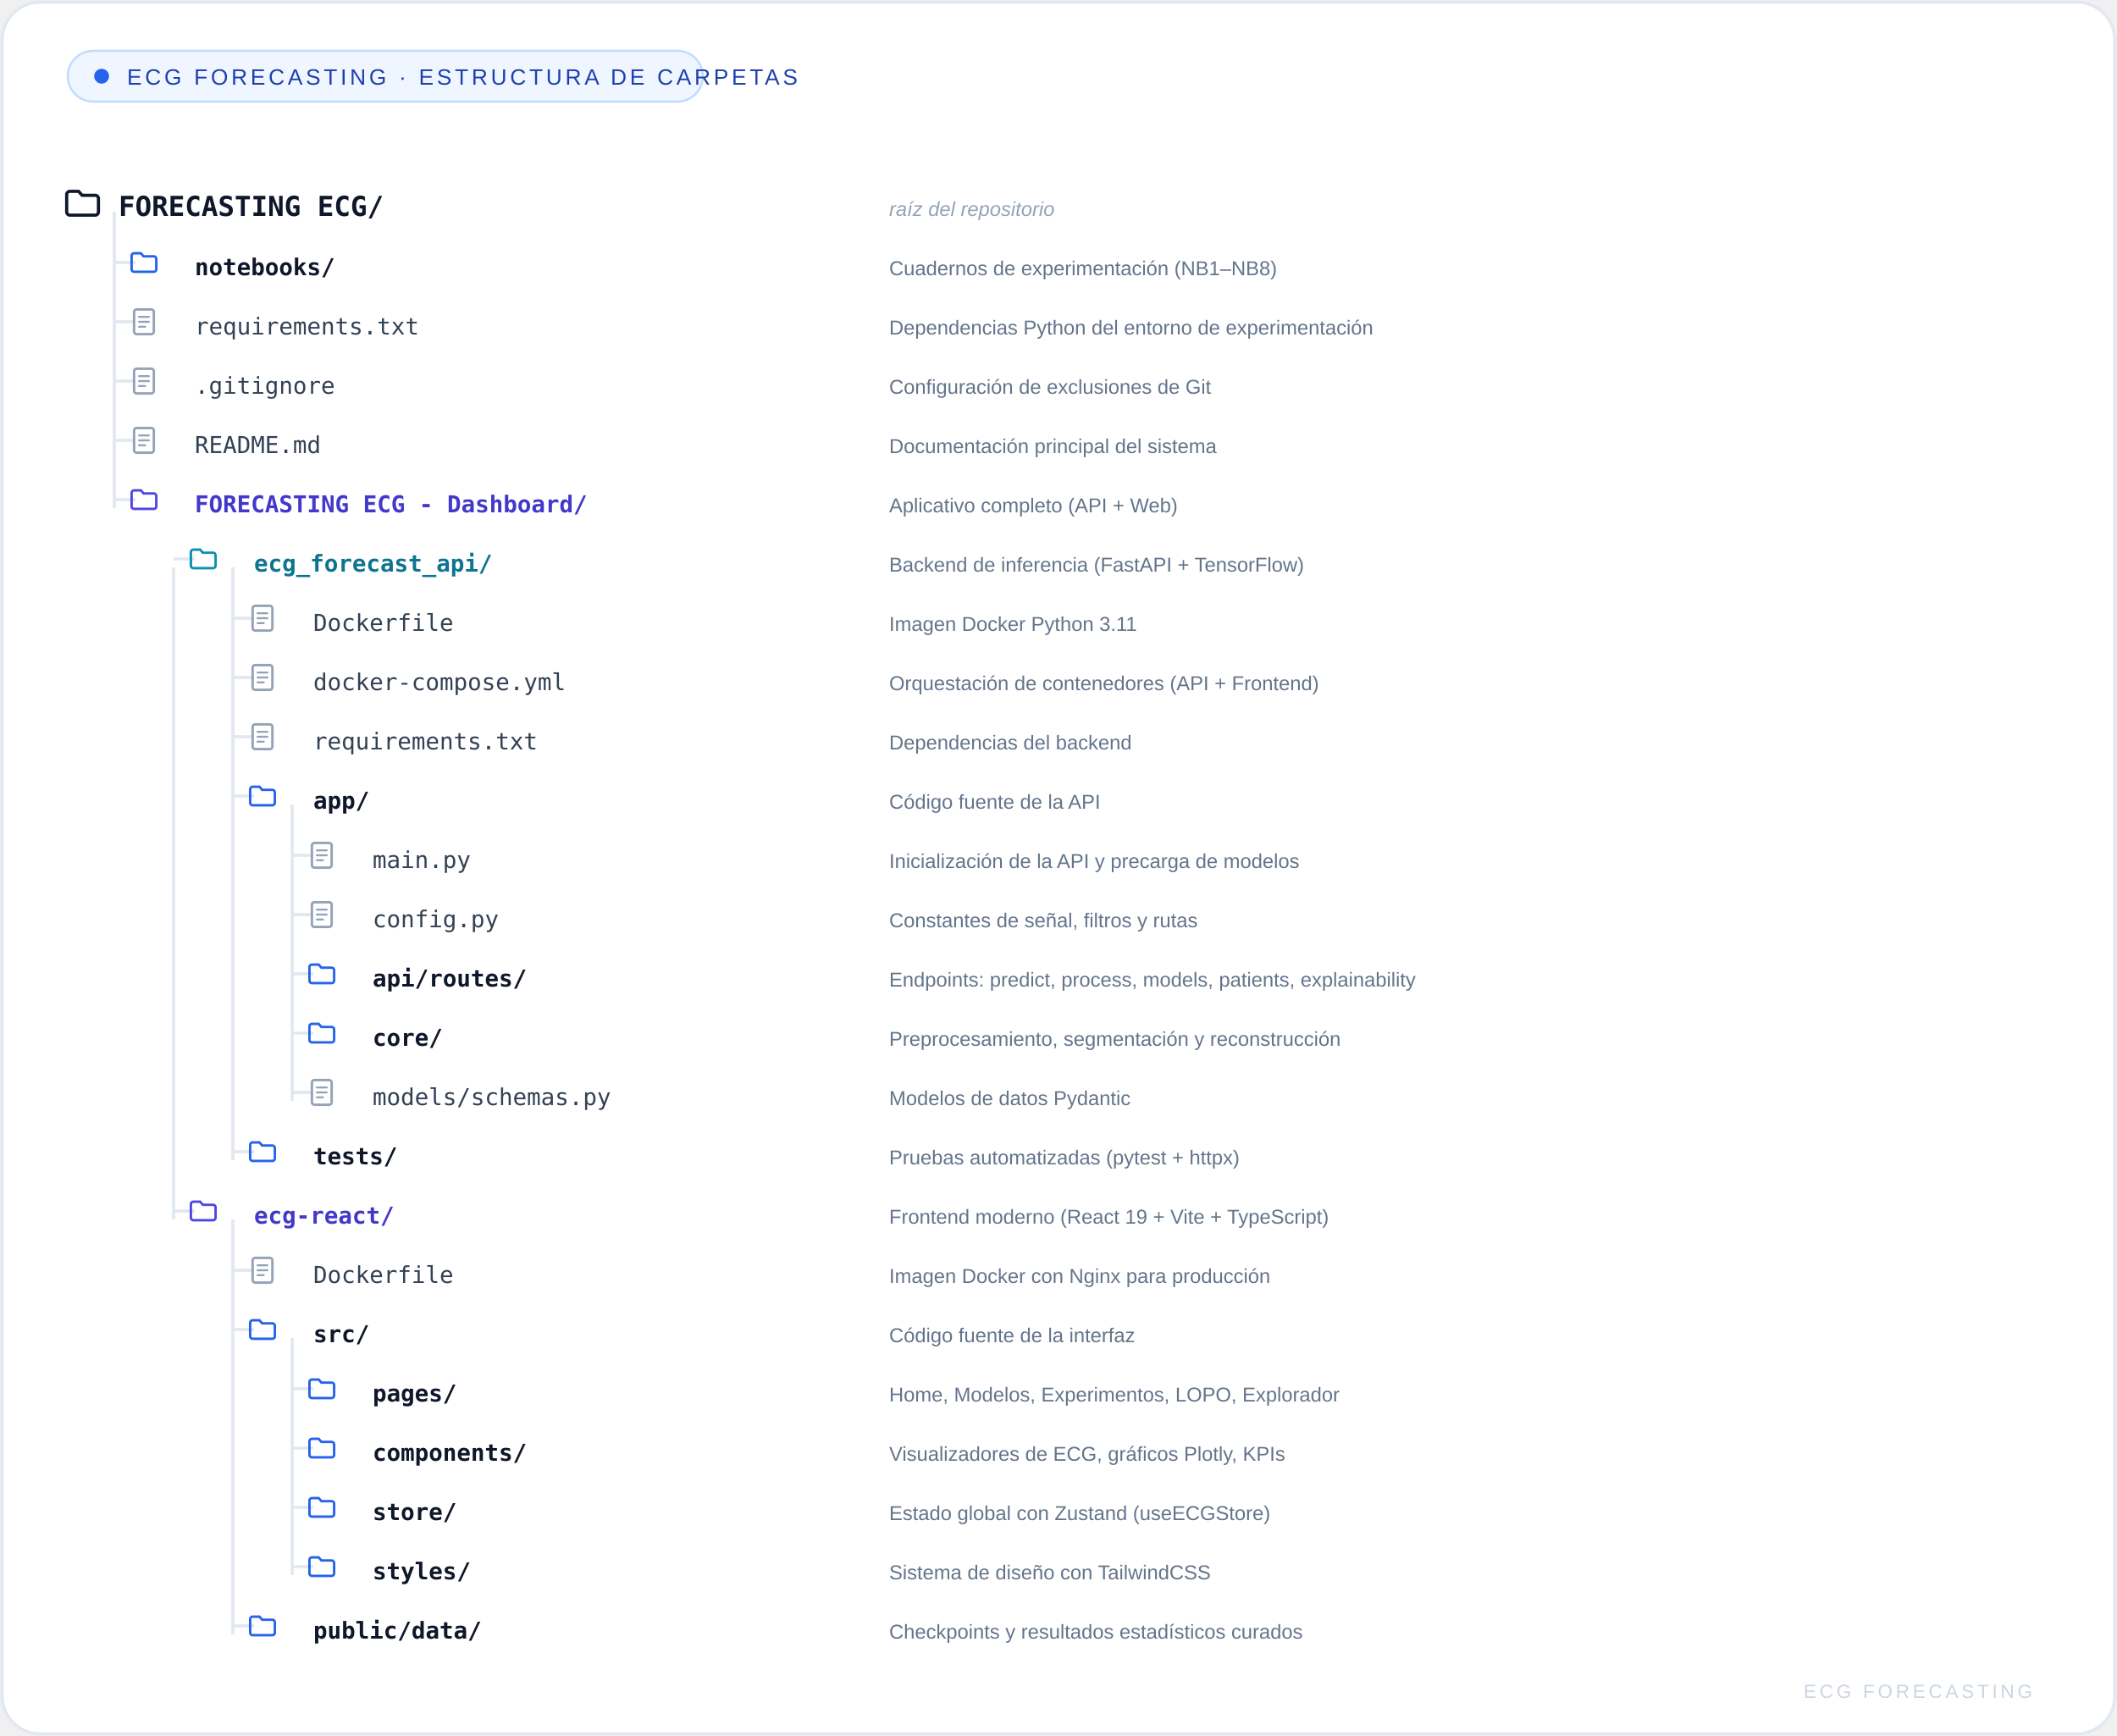
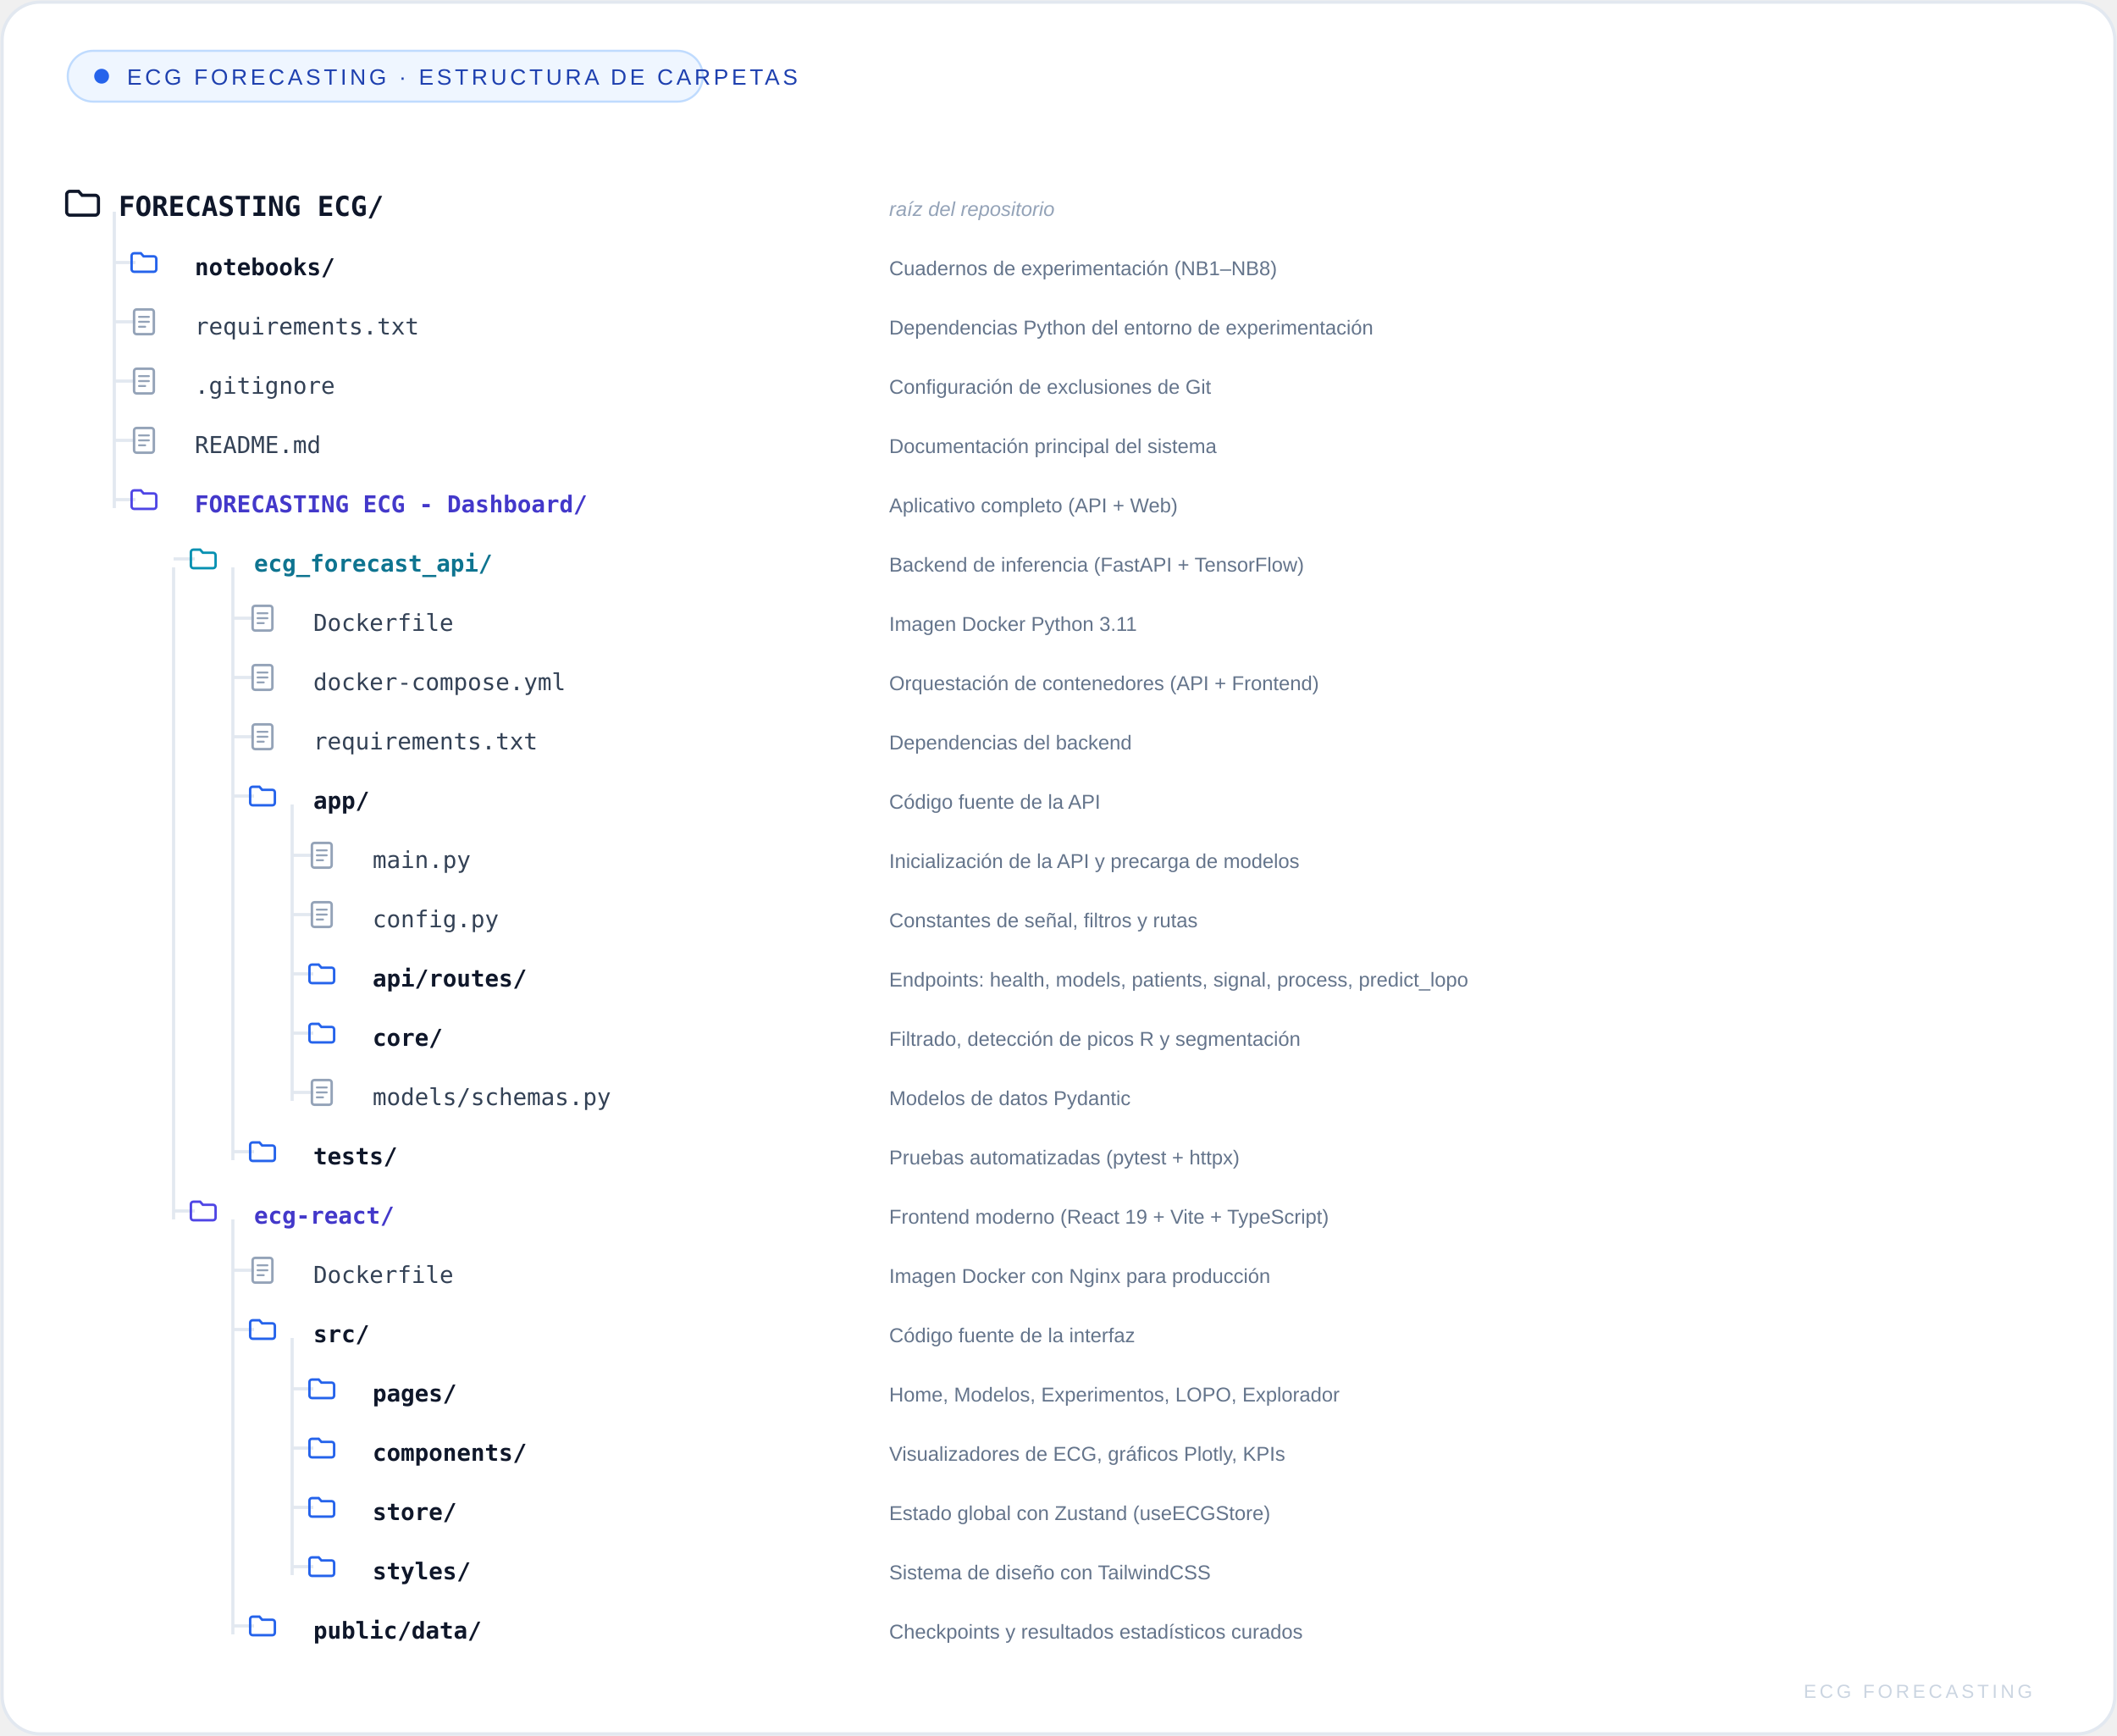
<svg xmlns="http://www.w3.org/2000/svg" viewBox="0 0 1000 820" role="img" aria-label="Estructura de carpetas del repositorio: notebooks, requirements, gitignore y README en la raíz; el subdirectorio Dashboard contiene el backend ecg_forecast_api (FastAPI) y el frontend ecg-react (React), cada uno con sus archivos de configuración y código fuente.">
+   <style id="tema-oscuro-generado">
+     /* La paleta clara queda intacta: aqui solo se reasigna cuando el
+        navegador informa de que el tema del sistema es oscuro. */
+     @media (prefers-color-scheme: dark) {
+       [fill="#0e7490"]  { fill:   #22d3ee; }
+       [stroke="#0e7490"]{ stroke: #22d3ee; }
+       [fill="#0f172a"]  { fill:   #e6edf3; }
+       [stroke="#0f172a"]{ stroke: #e6edf3; }
+       [fill="#1e40af"]  { fill:   #60a5fa; }
+       [stroke="#1e40af"]{ stroke: #60a5fa; }
+       [fill="#2563eb"]  { fill:   #6aa6ff; }
+       [stroke="#2563eb"]{ stroke: #6aa6ff; }
+       [fill="#334155"]  { fill:   #c9d1d9; }
+       [stroke="#334155"]{ stroke: #c9d1d9; }
+       [fill="#4338ca"]  { fill:   #8b8ff0; }
+       [stroke="#4338ca"]{ stroke: #8b8ff0; }
+       [fill="#64748b"]  { fill:   #8b949e; }
+       [stroke="#64748b"]{ stroke: #8b949e; }
+       [fill="#94a3b8"]  { fill:   #768390; }
+       [stroke="#94a3b8"]{ stroke: #768390; }
+       [fill="#bfdbfe"]  { fill:   #2d4a73; }
+       [stroke="#bfdbfe"]{ stroke: #2d4a73; }
+       [fill="#cbd5e1"]  { fill:   #3d444d; }
+       [stroke="#cbd5e1"]{ stroke: #3d444d; }
+       [fill="#e2e8f0"]  { fill:   #30363d; }
+       [stroke="#e2e8f0"]{ stroke: #30363d; }
+       [fill="#eff6ff"]  { fill:   #172033; }
+       [stroke="#eff6ff"]{ stroke: #172033; }
+       [fill="#ffffff"]  { fill:   #161b22; }
+       [stroke="#ffffff"]{ stroke: #161b22; }
+     }
+   </style>
  <defs>
    <symbol id="ft-folder" viewBox="0 0 24 24">
      <path d="M2,6.5 A2,2 0 0 1 4,4.5 H9.5 L11.7,7 H20 A2,2 0 0 1 22,9 V17.5 A2,2 0 0 1 20,19.5 H4 A2,2 0 0 1 2,17.5 Z" fill="none" stroke="currentColor" stroke-width="2" />
    </symbol>
    <symbol id="ft-file" viewBox="0 0 24 24">
      <rect x="4" y="2" width="16" height="20" rx="2" fill="none" stroke="currentColor" stroke-width="2" />
      <path d="M8,8 H16 M8,12 H16 M8,16 H13" stroke="currentColor" stroke-width="1.6" stroke-linecap="round" />
    </symbol>
  </defs>
  <rect x="1" y="1" width="998" height="818" rx="18" fill="#ffffff" stroke="#e2e8f0" stroke-width="1.5" />
  <g font-family="Segoe UI, -apple-system, Arial, sans-serif">
    <rect x="32" y="24" width="300" height="24" rx="12" fill="#eff6ff" stroke="#bfdbfe" />
    <circle cx="48" cy="36" r="3.5" fill="#2563eb" />
    <text x="60" y="40" font-size="10.5" letter-spacing="1.5" fill="#1e40af">ECG FORECASTING · ESTRUCTURA DE CARPETAS</text>
    <line x1="54" y1="100" x2="54" y2="240" stroke="#e2e8f0" stroke-width="1.5" />
    <line x1="82" y1="268" x2="82" y2="576" stroke="#e2e8f0" stroke-width="1.5" />
    <line x1="110" y1="268" x2="110" y2="548" stroke="#e2e8f0" stroke-width="1.5" />
    <line x1="138" y1="380" x2="138" y2="520" stroke="#e2e8f0" stroke-width="1.5" />
    <line x1="110" y1="576" x2="110" y2="772" stroke="#e2e8f0" stroke-width="1.5" />
    <line x1="138" y1="632" x2="138" y2="744" stroke="#e2e8f0" stroke-width="1.5" />
    <line x1="54" y1="124" x2="64" y2="124" stroke="#e2e8f0" stroke-width="1.5" />
    <line x1="54" y1="152" x2="64" y2="152" stroke="#e2e8f0" stroke-width="1.5" />
    <line x1="54" y1="180" x2="64" y2="180" stroke="#e2e8f0" stroke-width="1.5" />
    <line x1="54" y1="208" x2="64" y2="208" stroke="#e2e8f0" stroke-width="1.5" />
    <line x1="54" y1="236" x2="64" y2="236" stroke="#e2e8f0" stroke-width="1.5" />
    <line x1="82" y1="264" x2="92" y2="264" stroke="#e2e8f0" stroke-width="1.5" />
    <line x1="82" y1="572" x2="92" y2="572" stroke="#e2e8f0" stroke-width="1.5" />
    <line x1="110" y1="292" x2="120" y2="292" stroke="#e2e8f0" stroke-width="1.5" />
    <line x1="110" y1="320" x2="120" y2="320" stroke="#e2e8f0" stroke-width="1.5" />
    <line x1="110" y1="348" x2="120" y2="348" stroke="#e2e8f0" stroke-width="1.5" />
    <line x1="110" y1="376" x2="120" y2="376" stroke="#e2e8f0" stroke-width="1.5" />
    <line x1="110" y1="544" x2="120" y2="544" stroke="#e2e8f0" stroke-width="1.5" />
    <line x1="138" y1="404" x2="148" y2="404" stroke="#e2e8f0" stroke-width="1.5" />
    <line x1="138" y1="432" x2="148" y2="432" stroke="#e2e8f0" stroke-width="1.5" />
    <line x1="138" y1="460" x2="148" y2="460" stroke="#e2e8f0" stroke-width="1.5" />
    <line x1="138" y1="488" x2="148" y2="488" stroke="#e2e8f0" stroke-width="1.5" />
    <line x1="138" y1="516" x2="148" y2="516" stroke="#e2e8f0" stroke-width="1.5" />
    <line x1="110" y1="600" x2="120" y2="600" stroke="#e2e8f0" stroke-width="1.5" />
    <line x1="110" y1="628" x2="120" y2="628" stroke="#e2e8f0" stroke-width="1.5" />
    <line x1="110" y1="768" x2="120" y2="768" stroke="#e2e8f0" stroke-width="1.5" />
    <line x1="138" y1="656" x2="148" y2="656" stroke="#e2e8f0" stroke-width="1.5" />
    <line x1="138" y1="684" x2="148" y2="684" stroke="#e2e8f0" stroke-width="1.5" />
    <line x1="138" y1="712" x2="148" y2="712" stroke="#e2e8f0" stroke-width="1.5" />
    <line x1="138" y1="740" x2="148" y2="740" stroke="#e2e8f0" stroke-width="1.5" />
    <use href="#ft-folder" x="30" y="87" width="18" height="18" color="#0f172a" />
    <text x="56" y="102" font-size="13" font-weight="700" fill="#0f172a" font-family="Consolas, Menlo, monospace">FORECASTING ECG/</text>
    <text x="420" y="102" font-size="9.5" font-style="italic" fill="#94a3b8">raíz del repositorio</text>
    <use href="#ft-folder" x="61" y="117" width="14" height="14" color="#2563eb" />
    <text x="92" y="130" font-size="11" font-weight="700" fill="#0f172a" font-family="Consolas, Menlo, monospace">notebooks/</text>
    <text x="420" y="130" font-size="9.5" fill="#64748b">Cuadernos de experimentación (NB1–NB8)</text>
    <use href="#ft-file" x="61" y="145" width="14" height="14" color="#94a3b8" />
    <text x="92" y="158" font-size="11" fill="#334155" font-family="Consolas, Menlo, monospace">requirements.txt</text>
    <text x="420" y="158" font-size="9.5" fill="#64748b">Dependencias Python del entorno de experimentación</text>
    <use href="#ft-file" x="61" y="173" width="14" height="14" color="#94a3b8" />
    <text x="92" y="186" font-size="11" fill="#334155" font-family="Consolas, Menlo, monospace">.gitignore</text>
    <text x="420" y="186" font-size="9.5" fill="#64748b">Configuración de exclusiones de Git</text>
    <use href="#ft-file" x="61" y="201" width="14" height="14" color="#94a3b8" />
    <text x="92" y="214" font-size="11" fill="#334155" font-family="Consolas, Menlo, monospace">README.md</text>
    <text x="420" y="214" font-size="9.5" fill="#64748b">Documentación principal del sistema</text>
    <use href="#ft-folder" x="61" y="229" width="14" height="14" color="#4f46e5" />
    <text x="92" y="242" font-size="11" font-weight="700" fill="#4338ca" font-family="Consolas, Menlo, monospace">FORECASTING ECG - Dashboard/</text>
    <text x="420" y="242" font-size="9.5" fill="#64748b">Aplicativo completo (API + Web)</text>
    <use href="#ft-folder" x="89" y="257" width="14" height="14" color="#0891b2" />
    <text x="120" y="270" font-size="11" font-weight="700" fill="#0e7490" font-family="Consolas, Menlo, monospace">ecg_forecast_api/</text>
    <text x="420" y="270" font-size="9.5" fill="#64748b">Backend de inferencia (FastAPI + TensorFlow)</text>
    <use href="#ft-file" x="117" y="285" width="14" height="14" color="#94a3b8" />
    <text x="148" y="298" font-size="11" fill="#334155" font-family="Consolas, Menlo, monospace">Dockerfile</text>
    <text x="420" y="298" font-size="9.5" fill="#64748b">Imagen Docker Python 3.11</text>
    <use href="#ft-file" x="117" y="313" width="14" height="14" color="#94a3b8" />
    <text x="148" y="326" font-size="11" fill="#334155" font-family="Consolas, Menlo, monospace">docker-compose.yml</text>
    <text x="420" y="326" font-size="9.5" fill="#64748b">Orquestación de contenedores (API + Frontend)</text>
    <use href="#ft-file" x="117" y="341" width="14" height="14" color="#94a3b8" />
    <text x="148" y="354" font-size="11" fill="#334155" font-family="Consolas, Menlo, monospace">requirements.txt</text>
    <text x="420" y="354" font-size="9.5" fill="#64748b">Dependencias del backend</text>
    <use href="#ft-folder" x="117" y="369" width="14" height="14" color="#2563eb" />
    <text x="148" y="382" font-size="11" font-weight="700" fill="#0f172a" font-family="Consolas, Menlo, monospace">app/</text>
    <text x="420" y="382" font-size="9.5" fill="#64748b">Código fuente de la API</text>
    <use href="#ft-file" x="145" y="397" width="14" height="14" color="#94a3b8" />
    <text x="176" y="410" font-size="11" fill="#334155" font-family="Consolas, Menlo, monospace">main.py</text>
    <text x="420" y="410" font-size="9.5" fill="#64748b">Inicialización de la API y precarga de modelos</text>
    <use href="#ft-file" x="145" y="425" width="14" height="14" color="#94a3b8" />
    <text x="176" y="438" font-size="11" fill="#334155" font-family="Consolas, Menlo, monospace">config.py</text>
    <text x="420" y="438" font-size="9.5" fill="#64748b">Constantes de señal, filtros y rutas</text>
    <use href="#ft-folder" x="145" y="453" width="14" height="14" color="#2563eb" />
    <text x="176" y="466" font-size="11" font-weight="700" fill="#0f172a" font-family="Consolas, Menlo, monospace">api/routes/</text>
-     <text x="420" y="466" font-size="9.5" fill="#64748b">Endpoints: predict, process, models, patients, explainability</text>
+     <text x="420" y="466" font-size="9.5" fill="#64748b">Endpoints: health, models, patients, signal, process, predict_lopo</text>
    <use href="#ft-folder" x="145" y="481" width="14" height="14" color="#2563eb" />
    <text x="176" y="494" font-size="11" font-weight="700" fill="#0f172a" font-family="Consolas, Menlo, monospace">core/</text>
-     <text x="420" y="494" font-size="9.5" fill="#64748b">Preprocesamiento, segmentación y reconstrucción</text>
+     <text x="420" y="494" font-size="9.5" fill="#64748b">Filtrado, detección de picos R y segmentación</text>
    <use href="#ft-file" x="145" y="509" width="14" height="14" color="#94a3b8" />
    <text x="176" y="522" font-size="11" fill="#334155" font-family="Consolas, Menlo, monospace">models/schemas.py</text>
    <text x="420" y="522" font-size="9.5" fill="#64748b">Modelos de datos Pydantic</text>
    <use href="#ft-folder" x="117" y="537" width="14" height="14" color="#2563eb" />
    <text x="148" y="550" font-size="11" font-weight="700" fill="#0f172a" font-family="Consolas, Menlo, monospace">tests/</text>
    <text x="420" y="550" font-size="9.5" fill="#64748b">Pruebas automatizadas (pytest + httpx)</text>
    <use href="#ft-folder" x="89" y="565" width="14" height="14" color="#4f46e5" />
    <text x="120" y="578" font-size="11" font-weight="700" fill="#4338ca" font-family="Consolas, Menlo, monospace">ecg-react/</text>
    <text x="420" y="578" font-size="9.5" fill="#64748b">Frontend moderno (React 19 + Vite + TypeScript)</text>
    <use href="#ft-file" x="117" y="593" width="14" height="14" color="#94a3b8" />
    <text x="148" y="606" font-size="11" fill="#334155" font-family="Consolas, Menlo, monospace">Dockerfile</text>
    <text x="420" y="606" font-size="9.5" fill="#64748b">Imagen Docker con Nginx para producción</text>
    <use href="#ft-folder" x="117" y="621" width="14" height="14" color="#2563eb" />
    <text x="148" y="634" font-size="11" font-weight="700" fill="#0f172a" font-family="Consolas, Menlo, monospace">src/</text>
    <text x="420" y="634" font-size="9.5" fill="#64748b">Código fuente de la interfaz</text>
    <use href="#ft-folder" x="145" y="649" width="14" height="14" color="#2563eb" />
    <text x="176" y="662" font-size="11" font-weight="700" fill="#0f172a" font-family="Consolas, Menlo, monospace">pages/</text>
    <text x="420" y="662" font-size="9.5" fill="#64748b">Home, Modelos, Experimentos, LOPO, Explorador</text>
    <use href="#ft-folder" x="145" y="677" width="14" height="14" color="#2563eb" />
    <text x="176" y="690" font-size="11" font-weight="700" fill="#0f172a" font-family="Consolas, Menlo, monospace">components/</text>
    <text x="420" y="690" font-size="9.5" fill="#64748b">Visualizadores de ECG, gráficos Plotly, KPIs</text>
    <use href="#ft-folder" x="145" y="705" width="14" height="14" color="#2563eb" />
    <text x="176" y="718" font-size="11" font-weight="700" fill="#0f172a" font-family="Consolas, Menlo, monospace">store/</text>
    <text x="420" y="718" font-size="9.5" fill="#64748b">Estado global con Zustand (useECGStore)</text>
    <use href="#ft-folder" x="145" y="733" width="14" height="14" color="#2563eb" />
    <text x="176" y="746" font-size="11" font-weight="700" fill="#0f172a" font-family="Consolas, Menlo, monospace">styles/</text>
    <text x="420" y="746" font-size="9.5" fill="#64748b">Sistema de diseño con TailwindCSS</text>
    <use href="#ft-folder" x="117" y="761" width="14" height="14" color="#2563eb" />
    <text x="148" y="774" font-size="11" font-weight="700" fill="#0f172a" font-family="Consolas, Menlo, monospace">public/data/</text>
    <text x="420" y="774" font-size="9.5" fill="#64748b">Checkpoints y resultados estadísticos curados</text>
    <text x="960" y="802" font-size="9" letter-spacing="1.5" fill="#cbd5e1" text-anchor="end">ECG FORECASTING</text>
  </g>
</svg>
